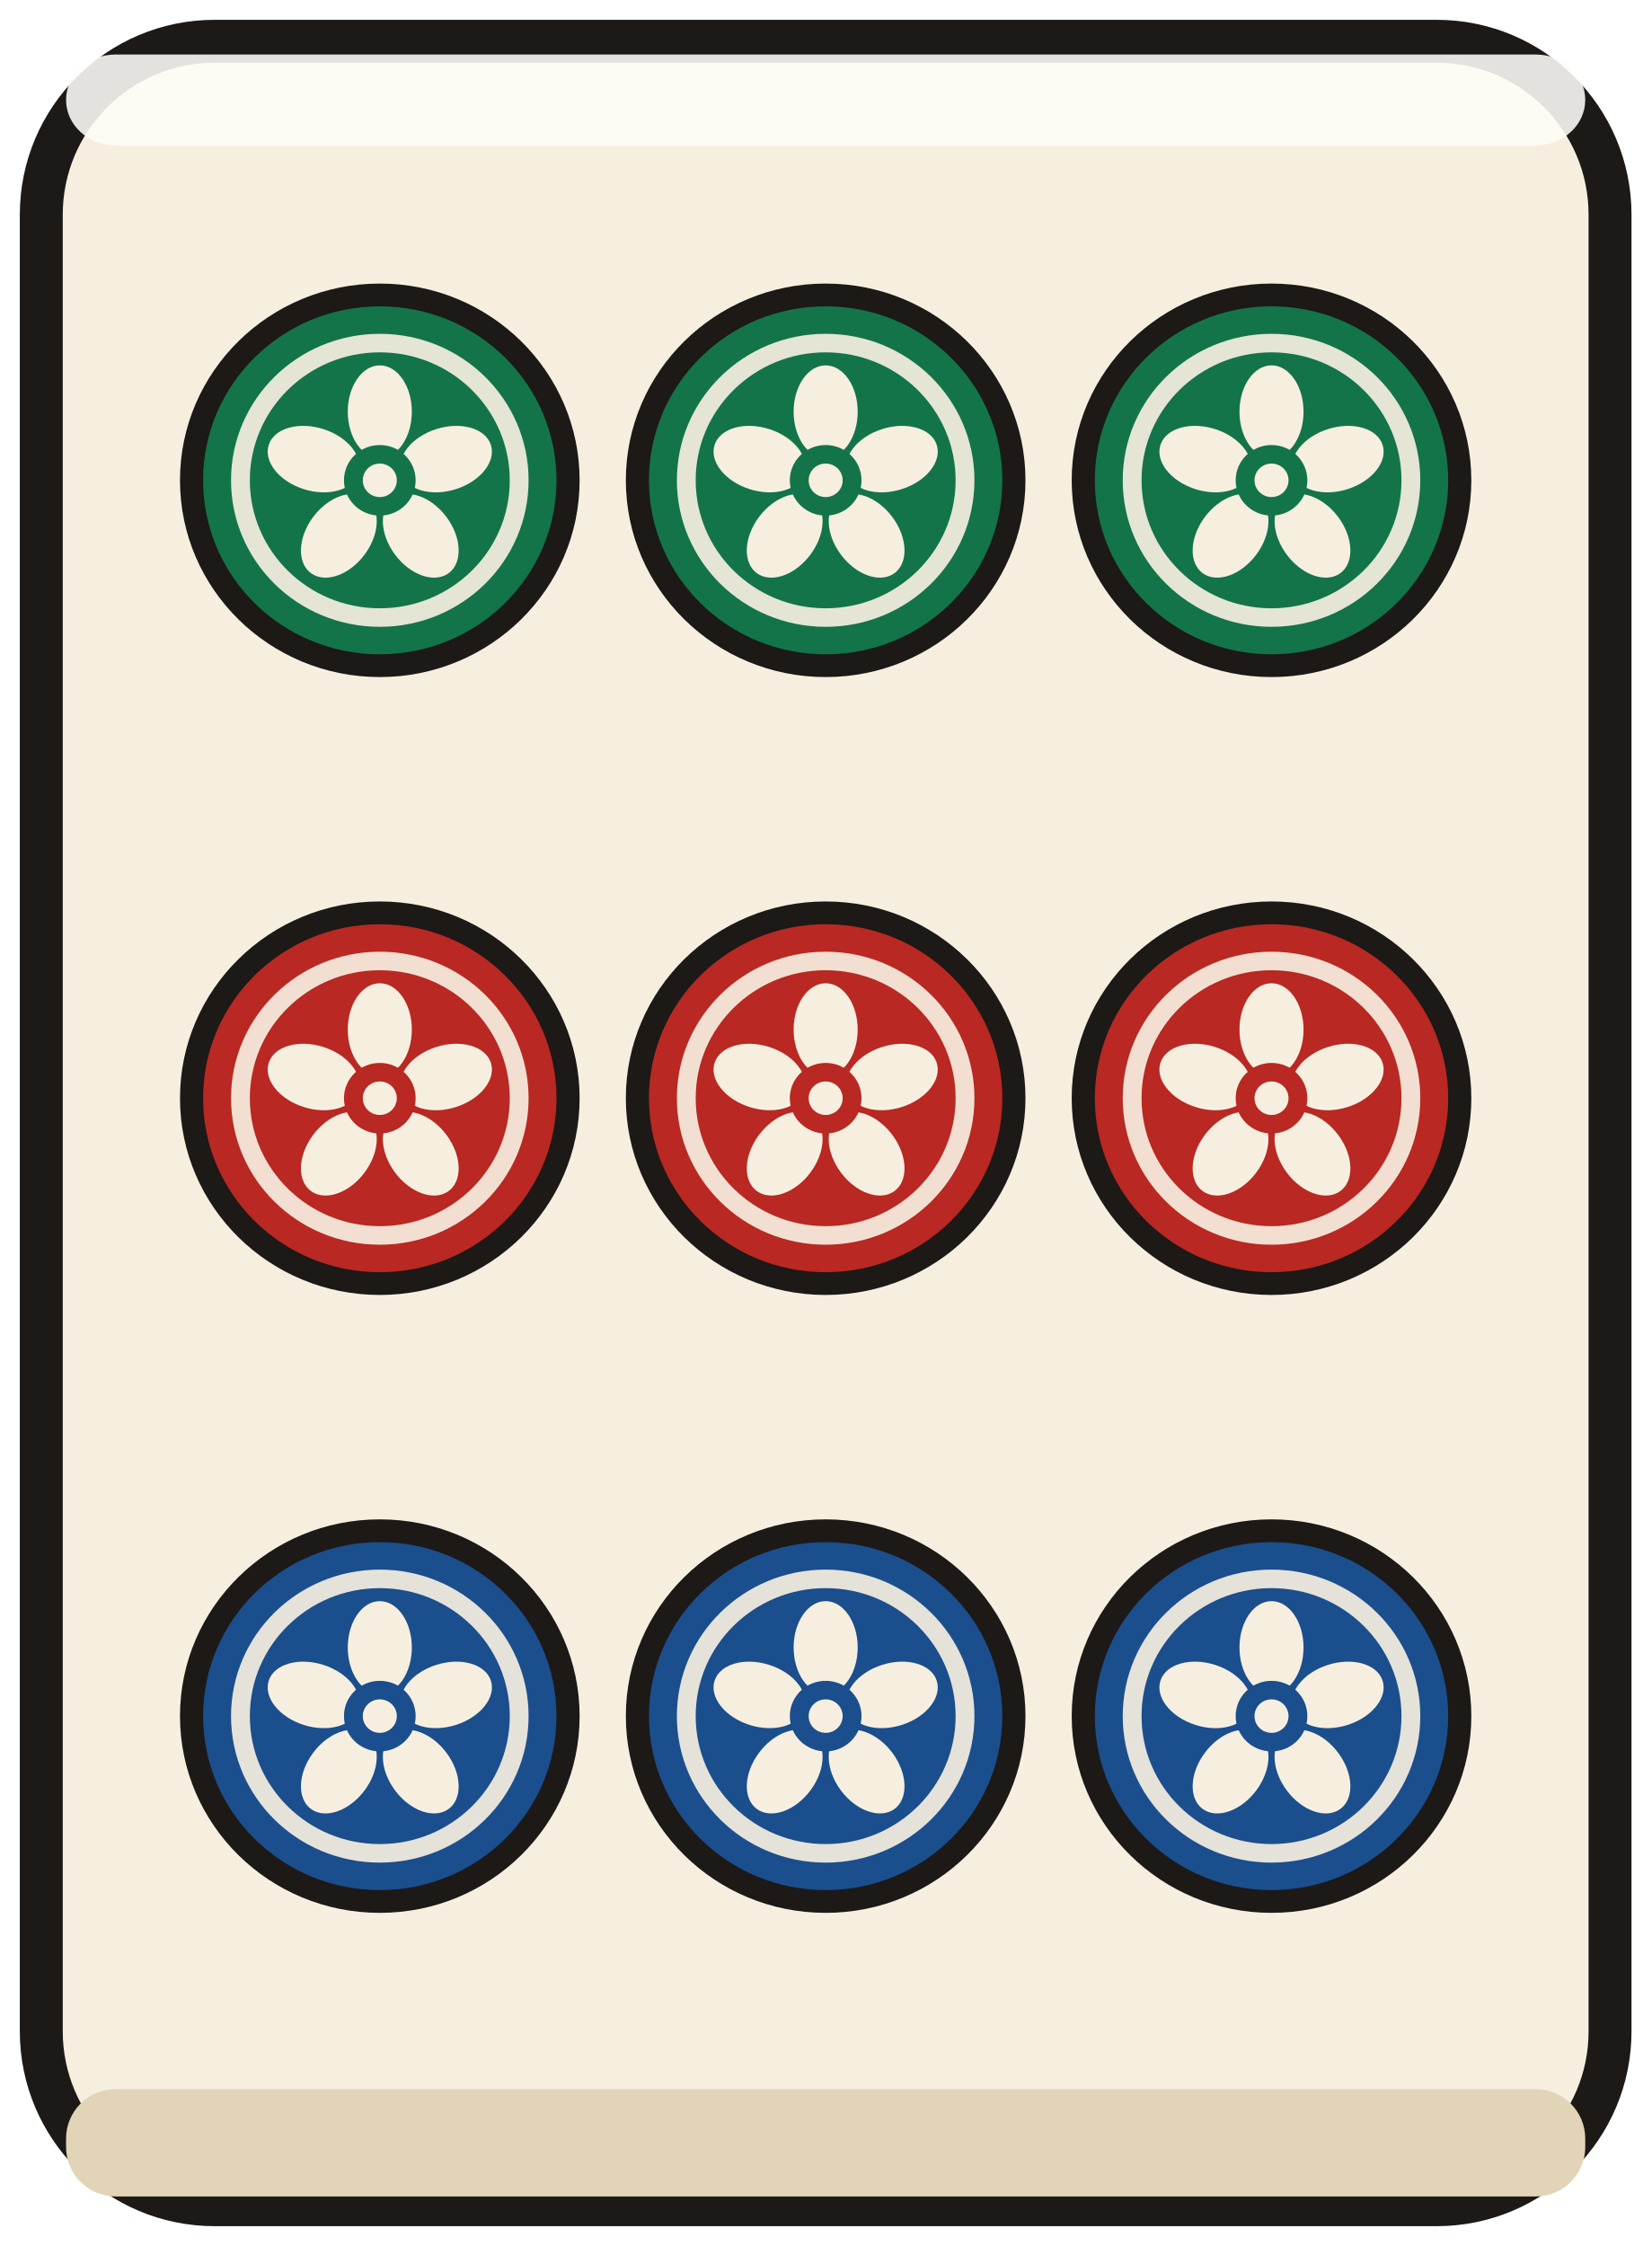
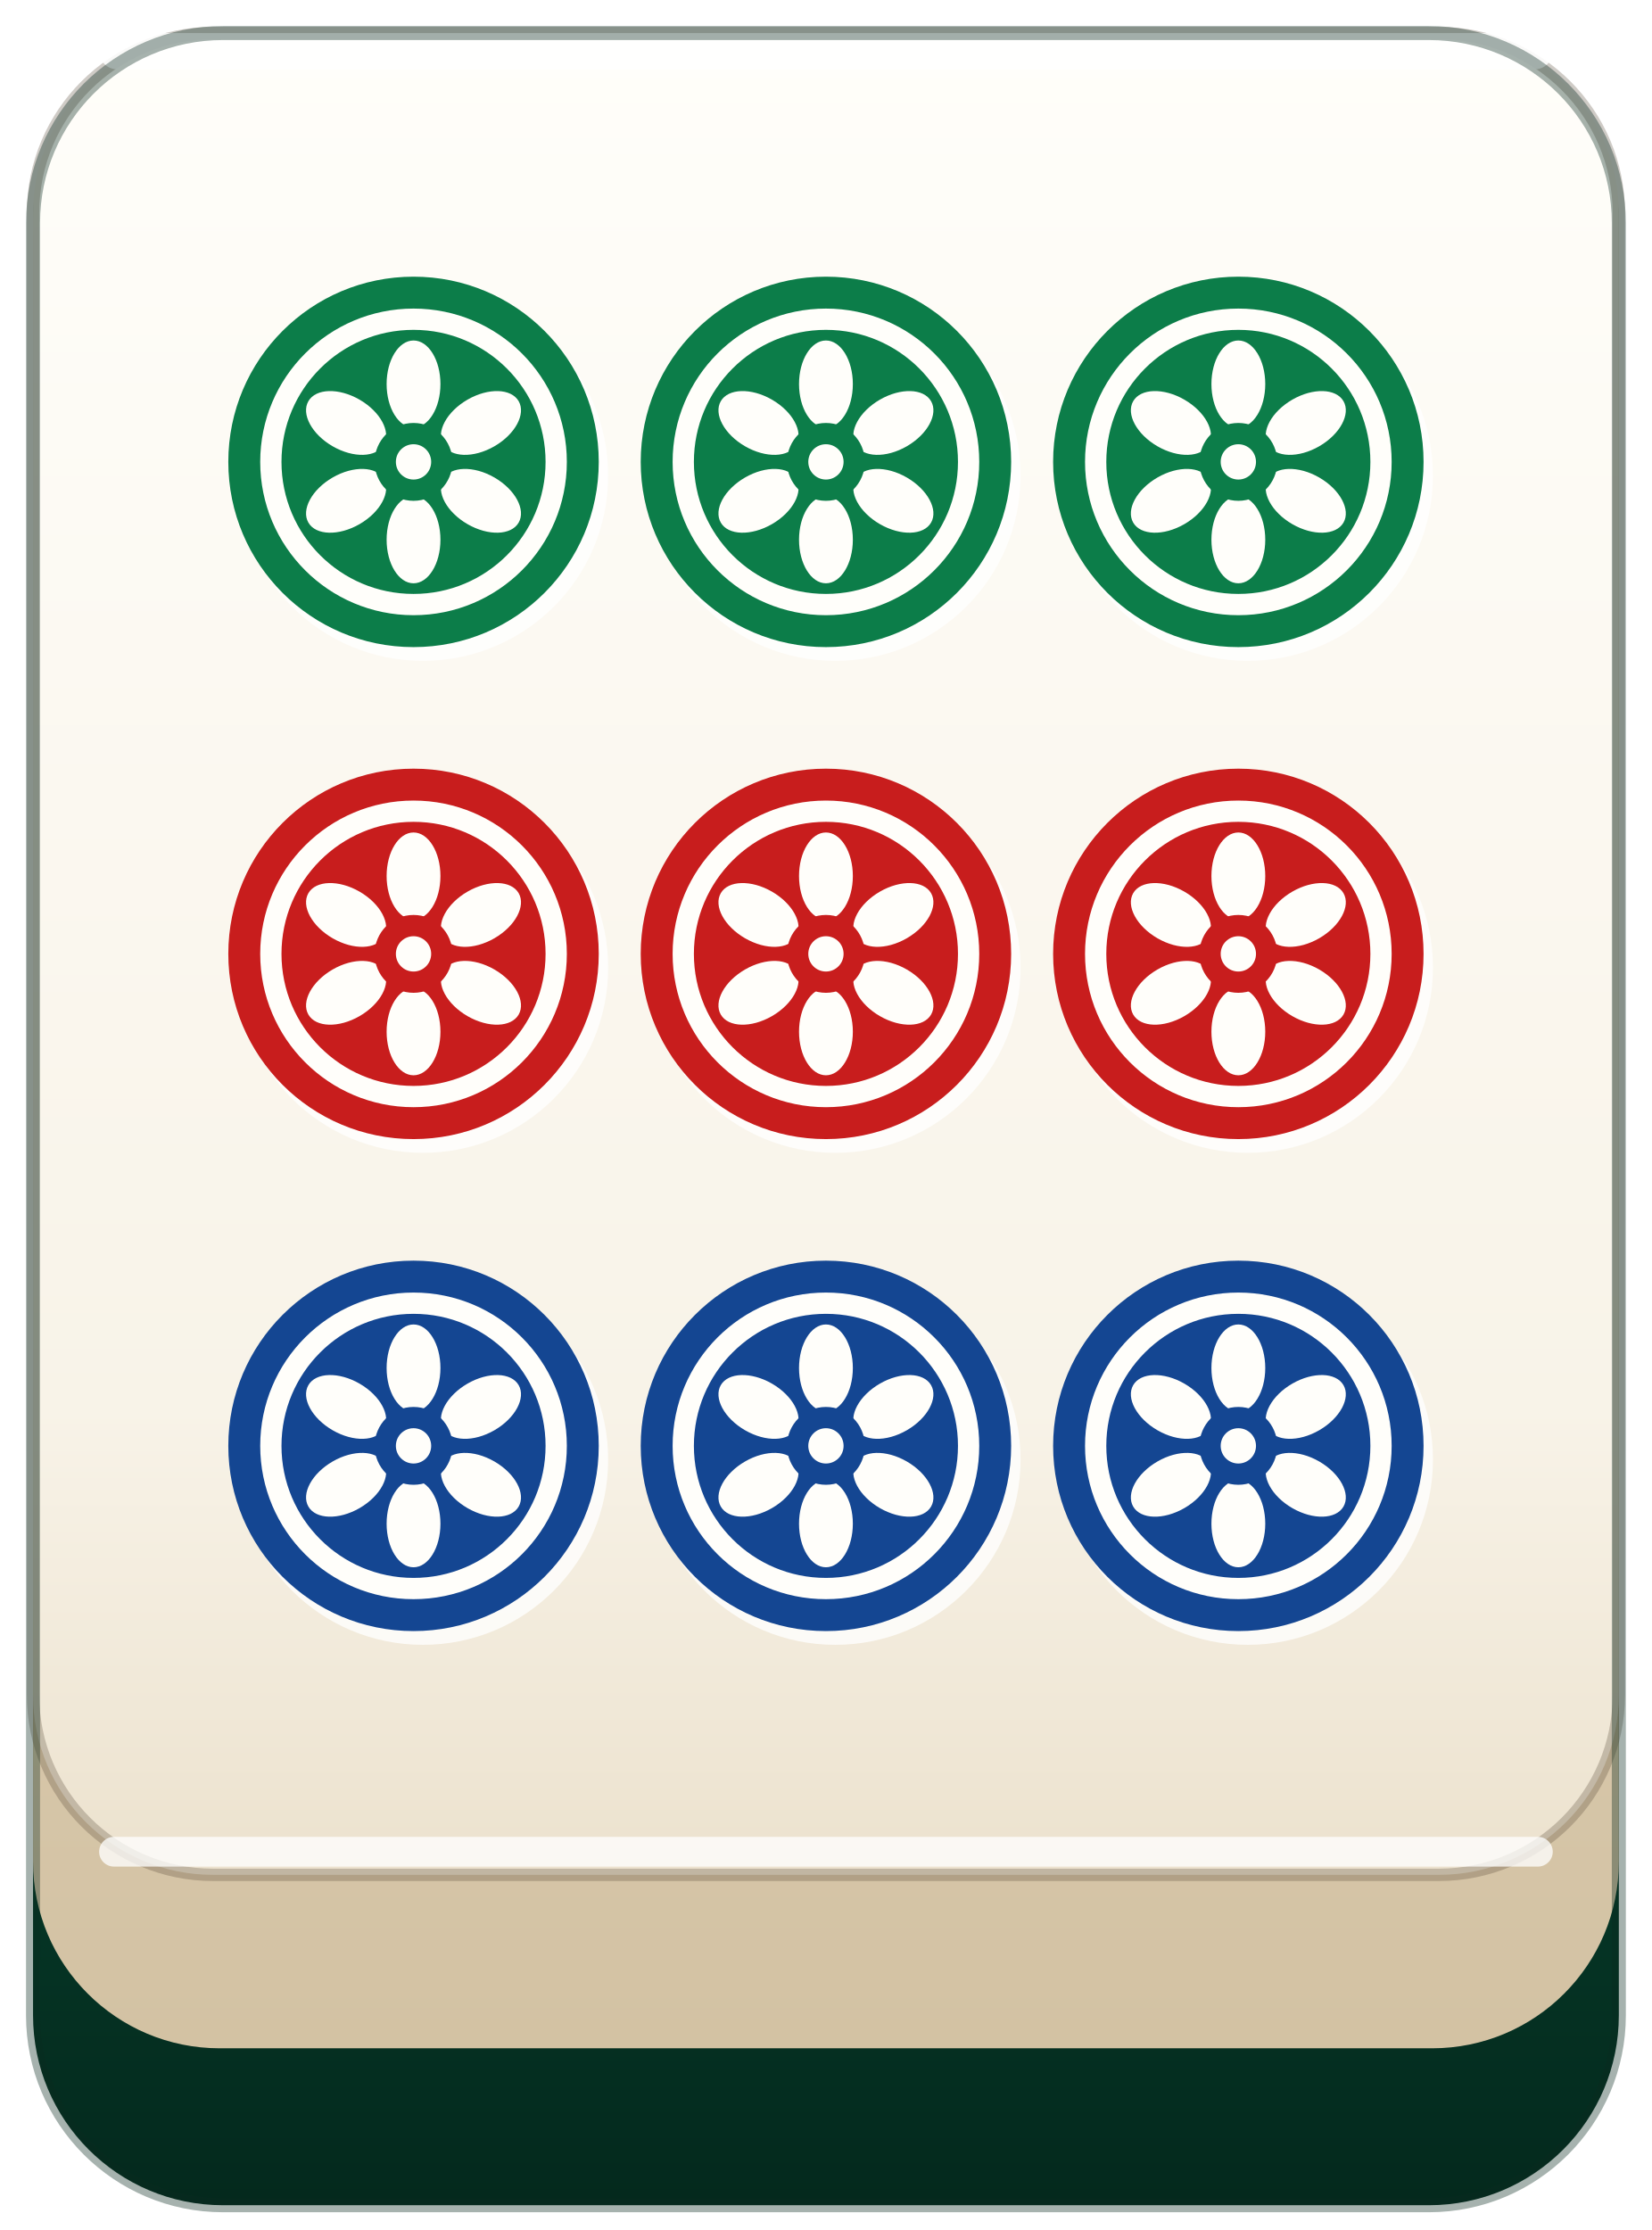
- <svg xmlns="http://www.w3.org/2000/svg" viewBox="0 0 100 136">
-   <rect x="2.5" y="2.5" width="95" height="131" rx="10.5" fill="#F6EFE0" stroke="#1C1917" stroke-width="2.6" />
-   <rect x="4" y="3.3" width="92" height="5.5" rx="3" fill="#FFFDF8" opacity="0.88" />
-   <rect x="4" y="126.5" width="92" height="6.5" rx="3" fill="#E2D4B7" />
-   <g transform="translate(0 2.50) scale(1 0.9846)">
-     <g>
-       <circle cx="23" cy="27" r="11.4" fill="#137449" stroke="#1C1917" stroke-width="1.4" />
-       <circle cx="23" cy="27" r="8.44" fill="none" stroke="#F6EFE0" stroke-width="1.14" opacity="0.92" />
-       <g transform="rotate(0 23 27)">
-         <ellipse cx="23" cy="22.78" rx="1.94" ry="2.85" fill="#F6EFE0" />
-       </g>
-       <g transform="rotate(72 23 27)">
-         <ellipse cx="23" cy="22.78" rx="1.94" ry="2.85" fill="#F6EFE0" />
-       </g>
-       <g transform="rotate(144 23 27)">
-         <ellipse cx="23" cy="22.78" rx="1.94" ry="2.85" fill="#F6EFE0" />
-       </g>
-       <g transform="rotate(216 23 27)">
-         <ellipse cx="23" cy="22.78" rx="1.94" ry="2.85" fill="#F6EFE0" />
-       </g>
-       <g transform="rotate(288 23 27)">
-         <ellipse cx="23" cy="22.78" rx="1.94" ry="2.85" fill="#F6EFE0" />
-       </g>
-       <circle cx="23" cy="27" r="2.17" fill="#137449" />
-       <circle cx="23" cy="27" r="1.03" fill="#F6EFE0" />
-     </g>
-     <g>
-       <circle cx="50" cy="27" r="11.4" fill="#137449" stroke="#1C1917" stroke-width="1.4" />
-       <circle cx="50" cy="27" r="8.44" fill="none" stroke="#F6EFE0" stroke-width="1.14" opacity="0.92" />
-       <g transform="rotate(0 50 27)">
-         <ellipse cx="50" cy="22.78" rx="1.94" ry="2.85" fill="#F6EFE0" />
-       </g>
-       <g transform="rotate(72 50 27)">
-         <ellipse cx="50" cy="22.78" rx="1.94" ry="2.85" fill="#F6EFE0" />
-       </g>
-       <g transform="rotate(144 50 27)">
-         <ellipse cx="50" cy="22.78" rx="1.94" ry="2.85" fill="#F6EFE0" />
-       </g>
-       <g transform="rotate(216 50 27)">
-         <ellipse cx="50" cy="22.78" rx="1.94" ry="2.85" fill="#F6EFE0" />
-       </g>
-       <g transform="rotate(288 50 27)">
-         <ellipse cx="50" cy="22.78" rx="1.94" ry="2.85" fill="#F6EFE0" />
-       </g>
-       <circle cx="50" cy="27" r="2.17" fill="#137449" />
-       <circle cx="50" cy="27" r="1.03" fill="#F6EFE0" />
-     </g>
-     <g>
-       <circle cx="77" cy="27" r="11.4" fill="#137449" stroke="#1C1917" stroke-width="1.4" />
-       <circle cx="77" cy="27" r="8.44" fill="none" stroke="#F6EFE0" stroke-width="1.14" opacity="0.92" />
-       <g transform="rotate(0 77 27)">
-         <ellipse cx="77" cy="22.78" rx="1.94" ry="2.85" fill="#F6EFE0" />
-       </g>
-       <g transform="rotate(72 77 27)">
-         <ellipse cx="77" cy="22.78" rx="1.94" ry="2.85" fill="#F6EFE0" />
-       </g>
-       <g transform="rotate(144 77 27)">
-         <ellipse cx="77" cy="22.78" rx="1.94" ry="2.85" fill="#F6EFE0" />
-       </g>
-       <g transform="rotate(216 77 27)">
-         <ellipse cx="77" cy="22.78" rx="1.94" ry="2.85" fill="#F6EFE0" />
-       </g>
-       <g transform="rotate(288 77 27)">
-         <ellipse cx="77" cy="22.78" rx="1.94" ry="2.85" fill="#F6EFE0" />
-       </g>
-       <circle cx="77" cy="27" r="2.17" fill="#137449" />
-       <circle cx="77" cy="27" r="1.03" fill="#F6EFE0" />
-     </g>
-     <g>
-       <circle cx="23" cy="65" r="11.4" fill="#B92822" stroke="#1C1917" stroke-width="1.4" />
-       <circle cx="23" cy="65" r="8.44" fill="none" stroke="#F6EFE0" stroke-width="1.14" opacity="0.92" />
-       <g transform="rotate(0 23 65)">
-         <ellipse cx="23" cy="60.78" rx="1.94" ry="2.85" fill="#F6EFE0" />
-       </g>
-       <g transform="rotate(72 23 65)">
-         <ellipse cx="23" cy="60.78" rx="1.94" ry="2.85" fill="#F6EFE0" />
-       </g>
-       <g transform="rotate(144 23 65)">
-         <ellipse cx="23" cy="60.78" rx="1.94" ry="2.85" fill="#F6EFE0" />
-       </g>
-       <g transform="rotate(216 23 65)">
-         <ellipse cx="23" cy="60.78" rx="1.94" ry="2.85" fill="#F6EFE0" />
-       </g>
-       <g transform="rotate(288 23 65)">
-         <ellipse cx="23" cy="60.78" rx="1.94" ry="2.85" fill="#F6EFE0" />
-       </g>
-       <circle cx="23" cy="65" r="2.17" fill="#B92822" />
-       <circle cx="23" cy="65" r="1.03" fill="#F6EFE0" />
-     </g>
-     <g>
-       <circle cx="50" cy="65" r="11.4" fill="#B92822" stroke="#1C1917" stroke-width="1.4" />
-       <circle cx="50" cy="65" r="8.44" fill="none" stroke="#F6EFE0" stroke-width="1.14" opacity="0.92" />
-       <g transform="rotate(0 50 65)">
-         <ellipse cx="50" cy="60.78" rx="1.94" ry="2.85" fill="#F6EFE0" />
-       </g>
-       <g transform="rotate(72 50 65)">
-         <ellipse cx="50" cy="60.78" rx="1.94" ry="2.85" fill="#F6EFE0" />
-       </g>
-       <g transform="rotate(144 50 65)">
-         <ellipse cx="50" cy="60.78" rx="1.94" ry="2.85" fill="#F6EFE0" />
-       </g>
-       <g transform="rotate(216 50 65)">
-         <ellipse cx="50" cy="60.78" rx="1.94" ry="2.85" fill="#F6EFE0" />
-       </g>
-       <g transform="rotate(288 50 65)">
-         <ellipse cx="50" cy="60.78" rx="1.94" ry="2.85" fill="#F6EFE0" />
-       </g>
-       <circle cx="50" cy="65" r="2.17" fill="#B92822" />
-       <circle cx="50" cy="65" r="1.03" fill="#F6EFE0" />
-     </g>
-     <g>
-       <circle cx="77" cy="65" r="11.4" fill="#B92822" stroke="#1C1917" stroke-width="1.4" />
-       <circle cx="77" cy="65" r="8.44" fill="none" stroke="#F6EFE0" stroke-width="1.14" opacity="0.92" />
-       <g transform="rotate(0 77 65)">
-         <ellipse cx="77" cy="60.78" rx="1.94" ry="2.85" fill="#F6EFE0" />
-       </g>
-       <g transform="rotate(72 77 65)">
-         <ellipse cx="77" cy="60.78" rx="1.94" ry="2.85" fill="#F6EFE0" />
-       </g>
-       <g transform="rotate(144 77 65)">
-         <ellipse cx="77" cy="60.78" rx="1.94" ry="2.85" fill="#F6EFE0" />
-       </g>
-       <g transform="rotate(216 77 65)">
-         <ellipse cx="77" cy="60.78" rx="1.94" ry="2.85" fill="#F6EFE0" />
-       </g>
-       <g transform="rotate(288 77 65)">
-         <ellipse cx="77" cy="60.78" rx="1.94" ry="2.85" fill="#F6EFE0" />
-       </g>
-       <circle cx="77" cy="65" r="2.17" fill="#B92822" />
-       <circle cx="77" cy="65" r="1.03" fill="#F6EFE0" />
-     </g>
-     <g>
-       <circle cx="23" cy="103" r="11.4" fill="#1B4E8D" stroke="#1C1917" stroke-width="1.4" />
-       <circle cx="23" cy="103" r="8.44" fill="none" stroke="#F6EFE0" stroke-width="1.14" opacity="0.92" />
-       <g transform="rotate(0 23 103)">
-         <ellipse cx="23" cy="98.78" rx="1.94" ry="2.85" fill="#F6EFE0" />
-       </g>
-       <g transform="rotate(72 23 103)">
-         <ellipse cx="23" cy="98.78" rx="1.94" ry="2.85" fill="#F6EFE0" />
-       </g>
-       <g transform="rotate(144 23 103)">
-         <ellipse cx="23" cy="98.78" rx="1.94" ry="2.85" fill="#F6EFE0" />
-       </g>
-       <g transform="rotate(216 23 103)">
-         <ellipse cx="23" cy="98.78" rx="1.94" ry="2.85" fill="#F6EFE0" />
-       </g>
-       <g transform="rotate(288 23 103)">
-         <ellipse cx="23" cy="98.78" rx="1.94" ry="2.85" fill="#F6EFE0" />
-       </g>
-       <circle cx="23" cy="103" r="2.17" fill="#1B4E8D" />
-       <circle cx="23" cy="103" r="1.03" fill="#F6EFE0" />
-     </g>
-     <g>
-       <circle cx="50" cy="103" r="11.4" fill="#1B4E8D" stroke="#1C1917" stroke-width="1.4" />
-       <circle cx="50" cy="103" r="8.44" fill="none" stroke="#F6EFE0" stroke-width="1.14" opacity="0.92" />
-       <g transform="rotate(0 50 103)">
-         <ellipse cx="50" cy="98.78" rx="1.94" ry="2.85" fill="#F6EFE0" />
-       </g>
-       <g transform="rotate(72 50 103)">
-         <ellipse cx="50" cy="98.78" rx="1.94" ry="2.85" fill="#F6EFE0" />
-       </g>
-       <g transform="rotate(144 50 103)">
-         <ellipse cx="50" cy="98.78" rx="1.94" ry="2.85" fill="#F6EFE0" />
-       </g>
-       <g transform="rotate(216 50 103)">
-         <ellipse cx="50" cy="98.78" rx="1.94" ry="2.85" fill="#F6EFE0" />
-       </g>
-       <g transform="rotate(288 50 103)">
-         <ellipse cx="50" cy="98.78" rx="1.94" ry="2.85" fill="#F6EFE0" />
-       </g>
-       <circle cx="50" cy="103" r="2.17" fill="#1B4E8D" />
-       <circle cx="50" cy="103" r="1.03" fill="#F6EFE0" />
-     </g>
-     <g>
-       <circle cx="77" cy="103" r="11.4" fill="#1B4E8D" stroke="#1C1917" stroke-width="1.4" />
-       <circle cx="77" cy="103" r="8.44" fill="none" stroke="#F6EFE0" stroke-width="1.14" opacity="0.92" />
-       <g transform="rotate(0 77 103)">
-         <ellipse cx="77" cy="98.78" rx="1.94" ry="2.85" fill="#F6EFE0" />
-       </g>
-       <g transform="rotate(72 77 103)">
-         <ellipse cx="77" cy="98.78" rx="1.94" ry="2.85" fill="#F6EFE0" />
-       </g>
-       <g transform="rotate(144 77 103)">
-         <ellipse cx="77" cy="98.78" rx="1.94" ry="2.85" fill="#F6EFE0" />
-       </g>
-       <g transform="rotate(216 77 103)">
-         <ellipse cx="77" cy="98.78" rx="1.94" ry="2.85" fill="#F6EFE0" />
-       </g>
-       <g transform="rotate(288 77 103)">
-         <ellipse cx="77" cy="98.78" rx="1.94" ry="2.85" fill="#F6EFE0" />
-       </g>
-       <circle cx="77" cy="103" r="2.17" fill="#1B4E8D" />
-       <circle cx="77" cy="103" r="1.03" fill="#F6EFE0" />
+ <svg xmlns="http://www.w3.org/2000/svg" viewBox="0 0 100 135">
+   <defs>
+     <linearGradient id="ivoryFaceGrad" x1="0" y1="0" x2="0" y2="1">
+       <stop offset="0%" stop-color="#FFFEFA" />
+       <stop offset="75%" stop-color="#F8F3E8" />
+       <stop offset="100%" stop-color="#ECE2CE" />
+     </linearGradient>
+     <linearGradient id="ivoryWallGrad" x1="0" y1="0" x2="0" y2="1">
+       <stop offset="0%" stop-color="#E7DBC5" />
+       <stop offset="100%" stop-color="#D3C2A3" />
+     </linearGradient>
+     <linearGradient id="jadeStandingGrad" x1="0" y1="0" x2="0" y2="1">
+       <stop offset="0%" stop-color="#1EA67A" />
+       <stop offset="18%" stop-color="#0E7A56" />
+       <stop offset="100%" stop-color="#074B34" />
+     </linearGradient>
+     <linearGradient id="jadeBackFaceGrad" x1="0" y1="0" x2="1" y2="1">
+       <stop offset="0%" stop-color="#1EA67A" />
+       <stop offset="50%" stop-color="#0E7A56" />
+       <stop offset="100%" stop-color="#074B34" />
+     </linearGradient>
+     <linearGradient id="jadeLipGrad" x1="0" y1="0" x2="0" y2="1">
+       <stop offset="0%" stop-color="#0E7A56" />
+       <stop offset="60%" stop-color="#074B34" />
+       <stop offset="100%" stop-color="#04291D" />
+     </linearGradient>
+   </defs>
+   <rect x="2" y="2" width="96" height="131.5" rx="11.5" fill="url(#jadeLipGrad)" />
+   <rect x="2" y="2" width="96" height="122.0" rx="11.3" fill="url(#ivoryWallGrad)" />
+   <rect x="2" y="2" width="96" height="111.5" rx="10.9" fill="url(#ivoryFaceGrad)" stroke="rgba(82, 69, 53, 0.28)" stroke-width="0.75" />
+   <rect x="6" y="111.2" width="88" height="1.8" rx="0.9" fill="rgba(255, 255, 255, 0.76)" />
+   <rect x="6" y="2" width="88" height="2.2" rx="1.1" fill="rgba(255, 255, 255, 0.88)" />
+   <rect x="2" y="2" width="96" height="131.5" rx="11.5" fill="none" stroke="rgba(11, 43, 33, 0.36)" stroke-width="0.85" />
+   <g transform="translate(6.20 8.69) scale(0.876)">
+     <g>
+       <circle cx="22.15" cy="22.95" r="12.80" fill="rgba(255, 255, 255, 0.78)" />
+       <circle cx="21.5" cy="22" r="12.80" fill="#0C7D49" />
+       <circle cx="21.5" cy="22" r="9.86" fill="none" stroke="#FFFEFA" stroke-width="1.47" />
+       <g transform="rotate(0 21.5 22)">
+         <ellipse cx="21.5" cy="16.62" rx="1.86" ry="3.01" fill="#FFFEFA" />
+       </g>
+       <g transform="rotate(60 21.5 22)">
+         <ellipse cx="21.5" cy="16.62" rx="1.86" ry="3.01" fill="#FFFEFA" />
+       </g>
+       <g transform="rotate(120 21.5 22)">
+         <ellipse cx="21.5" cy="16.62" rx="1.86" ry="3.01" fill="#FFFEFA" />
+       </g>
+       <g transform="rotate(180 21.5 22)">
+         <ellipse cx="21.5" cy="16.62" rx="1.86" ry="3.01" fill="#FFFEFA" />
+       </g>
+       <g transform="rotate(240 21.5 22)">
+         <ellipse cx="21.5" cy="16.62" rx="1.86" ry="3.01" fill="#FFFEFA" />
+       </g>
+       <g transform="rotate(300 21.5 22)">
+         <ellipse cx="21.5" cy="16.62" rx="1.86" ry="3.01" fill="#FFFEFA" />
+       </g>
+       <circle cx="21.5" cy="22" r="2.69" fill="#0C7D49" />
+       <circle cx="21.5" cy="22" r="1.22" fill="#FFFEFA" />
+     </g>
+     <g>
+       <circle cx="50.65" cy="22.95" r="12.80" fill="rgba(255, 255, 255, 0.78)" />
+       <circle cx="50" cy="22" r="12.80" fill="#0C7D49" />
+       <circle cx="50" cy="22" r="9.86" fill="none" stroke="#FFFEFA" stroke-width="1.47" />
+       <g transform="rotate(0 50 22)">
+         <ellipse cx="50" cy="16.62" rx="1.86" ry="3.01" fill="#FFFEFA" />
+       </g>
+       <g transform="rotate(60 50 22)">
+         <ellipse cx="50" cy="16.62" rx="1.86" ry="3.01" fill="#FFFEFA" />
+       </g>
+       <g transform="rotate(120 50 22)">
+         <ellipse cx="50" cy="16.62" rx="1.86" ry="3.01" fill="#FFFEFA" />
+       </g>
+       <g transform="rotate(180 50 22)">
+         <ellipse cx="50" cy="16.62" rx="1.86" ry="3.01" fill="#FFFEFA" />
+       </g>
+       <g transform="rotate(240 50 22)">
+         <ellipse cx="50" cy="16.62" rx="1.86" ry="3.01" fill="#FFFEFA" />
+       </g>
+       <g transform="rotate(300 50 22)">
+         <ellipse cx="50" cy="16.62" rx="1.86" ry="3.01" fill="#FFFEFA" />
+       </g>
+       <circle cx="50" cy="22" r="2.69" fill="#0C7D49" />
+       <circle cx="50" cy="22" r="1.22" fill="#FFFEFA" />
+     </g>
+     <g>
+       <circle cx="79.15" cy="22.95" r="12.80" fill="rgba(255, 255, 255, 0.78)" />
+       <circle cx="78.5" cy="22" r="12.80" fill="#0C7D49" />
+       <circle cx="78.5" cy="22" r="9.86" fill="none" stroke="#FFFEFA" stroke-width="1.47" />
+       <g transform="rotate(0 78.5 22)">
+         <ellipse cx="78.5" cy="16.62" rx="1.86" ry="3.01" fill="#FFFEFA" />
+       </g>
+       <g transform="rotate(60 78.5 22)">
+         <ellipse cx="78.5" cy="16.62" rx="1.86" ry="3.01" fill="#FFFEFA" />
+       </g>
+       <g transform="rotate(120 78.5 22)">
+         <ellipse cx="78.5" cy="16.62" rx="1.86" ry="3.01" fill="#FFFEFA" />
+       </g>
+       <g transform="rotate(180 78.5 22)">
+         <ellipse cx="78.5" cy="16.62" rx="1.86" ry="3.01" fill="#FFFEFA" />
+       </g>
+       <g transform="rotate(240 78.5 22)">
+         <ellipse cx="78.5" cy="16.62" rx="1.86" ry="3.01" fill="#FFFEFA" />
+       </g>
+       <g transform="rotate(300 78.5 22)">
+         <ellipse cx="78.5" cy="16.62" rx="1.86" ry="3.01" fill="#FFFEFA" />
+       </g>
+       <circle cx="78.5" cy="22" r="2.69" fill="#0C7D49" />
+       <circle cx="78.5" cy="22" r="1.22" fill="#FFFEFA" />
+     </g>
+     <g>
+       <circle cx="22.15" cy="56.95" r="12.80" fill="rgba(255, 255, 255, 0.78)" />
+       <circle cx="21.5" cy="56" r="12.80" fill="#C81D1D" />
+       <circle cx="21.5" cy="56" r="9.86" fill="none" stroke="#FFFEFA" stroke-width="1.47" />
+       <g transform="rotate(0 21.5 56)">
+         <ellipse cx="21.5" cy="50.62" rx="1.86" ry="3.01" fill="#FFFEFA" />
+       </g>
+       <g transform="rotate(60 21.5 56)">
+         <ellipse cx="21.5" cy="50.62" rx="1.86" ry="3.01" fill="#FFFEFA" />
+       </g>
+       <g transform="rotate(120 21.5 56)">
+         <ellipse cx="21.5" cy="50.62" rx="1.86" ry="3.01" fill="#FFFEFA" />
+       </g>
+       <g transform="rotate(180 21.5 56)">
+         <ellipse cx="21.5" cy="50.62" rx="1.86" ry="3.01" fill="#FFFEFA" />
+       </g>
+       <g transform="rotate(240 21.5 56)">
+         <ellipse cx="21.5" cy="50.62" rx="1.86" ry="3.01" fill="#FFFEFA" />
+       </g>
+       <g transform="rotate(300 21.5 56)">
+         <ellipse cx="21.5" cy="50.62" rx="1.86" ry="3.01" fill="#FFFEFA" />
+       </g>
+       <circle cx="21.5" cy="56" r="2.69" fill="#C81D1D" />
+       <circle cx="21.5" cy="56" r="1.22" fill="#FFFEFA" />
+     </g>
+     <g>
+       <circle cx="50.65" cy="56.95" r="12.80" fill="rgba(255, 255, 255, 0.78)" />
+       <circle cx="50" cy="56" r="12.80" fill="#C81D1D" />
+       <circle cx="50" cy="56" r="9.86" fill="none" stroke="#FFFEFA" stroke-width="1.47" />
+       <g transform="rotate(0 50 56)">
+         <ellipse cx="50" cy="50.62" rx="1.86" ry="3.01" fill="#FFFEFA" />
+       </g>
+       <g transform="rotate(60 50 56)">
+         <ellipse cx="50" cy="50.62" rx="1.86" ry="3.01" fill="#FFFEFA" />
+       </g>
+       <g transform="rotate(120 50 56)">
+         <ellipse cx="50" cy="50.62" rx="1.86" ry="3.01" fill="#FFFEFA" />
+       </g>
+       <g transform="rotate(180 50 56)">
+         <ellipse cx="50" cy="50.62" rx="1.86" ry="3.01" fill="#FFFEFA" />
+       </g>
+       <g transform="rotate(240 50 56)">
+         <ellipse cx="50" cy="50.62" rx="1.86" ry="3.01" fill="#FFFEFA" />
+       </g>
+       <g transform="rotate(300 50 56)">
+         <ellipse cx="50" cy="50.62" rx="1.86" ry="3.01" fill="#FFFEFA" />
+       </g>
+       <circle cx="50" cy="56" r="2.69" fill="#C81D1D" />
+       <circle cx="50" cy="56" r="1.22" fill="#FFFEFA" />
+     </g>
+     <g>
+       <circle cx="79.15" cy="56.95" r="12.80" fill="rgba(255, 255, 255, 0.78)" />
+       <circle cx="78.5" cy="56" r="12.80" fill="#C81D1D" />
+       <circle cx="78.5" cy="56" r="9.86" fill="none" stroke="#FFFEFA" stroke-width="1.47" />
+       <g transform="rotate(0 78.5 56)">
+         <ellipse cx="78.5" cy="50.62" rx="1.86" ry="3.01" fill="#FFFEFA" />
+       </g>
+       <g transform="rotate(60 78.5 56)">
+         <ellipse cx="78.5" cy="50.62" rx="1.86" ry="3.01" fill="#FFFEFA" />
+       </g>
+       <g transform="rotate(120 78.5 56)">
+         <ellipse cx="78.5" cy="50.62" rx="1.86" ry="3.01" fill="#FFFEFA" />
+       </g>
+       <g transform="rotate(180 78.5 56)">
+         <ellipse cx="78.5" cy="50.62" rx="1.86" ry="3.01" fill="#FFFEFA" />
+       </g>
+       <g transform="rotate(240 78.5 56)">
+         <ellipse cx="78.5" cy="50.62" rx="1.86" ry="3.01" fill="#FFFEFA" />
+       </g>
+       <g transform="rotate(300 78.5 56)">
+         <ellipse cx="78.5" cy="50.62" rx="1.86" ry="3.01" fill="#FFFEFA" />
+       </g>
+       <circle cx="78.5" cy="56" r="2.69" fill="#C81D1D" />
+       <circle cx="78.5" cy="56" r="1.22" fill="#FFFEFA" />
+     </g>
+     <g>
+       <circle cx="22.15" cy="90.95" r="12.80" fill="rgba(255, 255, 255, 0.78)" />
+       <circle cx="21.5" cy="90" r="12.80" fill="#144692" />
+       <circle cx="21.5" cy="90" r="9.86" fill="none" stroke="#FFFEFA" stroke-width="1.47" />
+       <g transform="rotate(0 21.5 90)">
+         <ellipse cx="21.5" cy="84.62" rx="1.86" ry="3.01" fill="#FFFEFA" />
+       </g>
+       <g transform="rotate(60 21.5 90)">
+         <ellipse cx="21.5" cy="84.62" rx="1.86" ry="3.01" fill="#FFFEFA" />
+       </g>
+       <g transform="rotate(120 21.5 90)">
+         <ellipse cx="21.5" cy="84.62" rx="1.86" ry="3.01" fill="#FFFEFA" />
+       </g>
+       <g transform="rotate(180 21.5 90)">
+         <ellipse cx="21.5" cy="84.62" rx="1.86" ry="3.01" fill="#FFFEFA" />
+       </g>
+       <g transform="rotate(240 21.5 90)">
+         <ellipse cx="21.5" cy="84.62" rx="1.86" ry="3.01" fill="#FFFEFA" />
+       </g>
+       <g transform="rotate(300 21.5 90)">
+         <ellipse cx="21.5" cy="84.62" rx="1.86" ry="3.01" fill="#FFFEFA" />
+       </g>
+       <circle cx="21.5" cy="90" r="2.69" fill="#144692" />
+       <circle cx="21.5" cy="90" r="1.22" fill="#FFFEFA" />
+     </g>
+     <g>
+       <circle cx="50.65" cy="90.95" r="12.80" fill="rgba(255, 255, 255, 0.78)" />
+       <circle cx="50" cy="90" r="12.80" fill="#144692" />
+       <circle cx="50" cy="90" r="9.86" fill="none" stroke="#FFFEFA" stroke-width="1.47" />
+       <g transform="rotate(0 50 90)">
+         <ellipse cx="50" cy="84.62" rx="1.86" ry="3.01" fill="#FFFEFA" />
+       </g>
+       <g transform="rotate(60 50 90)">
+         <ellipse cx="50" cy="84.62" rx="1.86" ry="3.01" fill="#FFFEFA" />
+       </g>
+       <g transform="rotate(120 50 90)">
+         <ellipse cx="50" cy="84.62" rx="1.86" ry="3.01" fill="#FFFEFA" />
+       </g>
+       <g transform="rotate(180 50 90)">
+         <ellipse cx="50" cy="84.62" rx="1.86" ry="3.01" fill="#FFFEFA" />
+       </g>
+       <g transform="rotate(240 50 90)">
+         <ellipse cx="50" cy="84.62" rx="1.86" ry="3.01" fill="#FFFEFA" />
+       </g>
+       <g transform="rotate(300 50 90)">
+         <ellipse cx="50" cy="84.62" rx="1.86" ry="3.01" fill="#FFFEFA" />
+       </g>
+       <circle cx="50" cy="90" r="2.69" fill="#144692" />
+       <circle cx="50" cy="90" r="1.22" fill="#FFFEFA" />
+     </g>
+     <g>
+       <circle cx="79.15" cy="90.95" r="12.80" fill="rgba(255, 255, 255, 0.78)" />
+       <circle cx="78.5" cy="90" r="12.80" fill="#144692" />
+       <circle cx="78.5" cy="90" r="9.86" fill="none" stroke="#FFFEFA" stroke-width="1.47" />
+       <g transform="rotate(0 78.5 90)">
+         <ellipse cx="78.5" cy="84.62" rx="1.86" ry="3.01" fill="#FFFEFA" />
+       </g>
+       <g transform="rotate(60 78.5 90)">
+         <ellipse cx="78.5" cy="84.62" rx="1.86" ry="3.01" fill="#FFFEFA" />
+       </g>
+       <g transform="rotate(120 78.5 90)">
+         <ellipse cx="78.5" cy="84.62" rx="1.86" ry="3.01" fill="#FFFEFA" />
+       </g>
+       <g transform="rotate(180 78.5 90)">
+         <ellipse cx="78.5" cy="84.62" rx="1.86" ry="3.01" fill="#FFFEFA" />
+       </g>
+       <g transform="rotate(240 78.5 90)">
+         <ellipse cx="78.5" cy="84.62" rx="1.86" ry="3.01" fill="#FFFEFA" />
+       </g>
+       <g transform="rotate(300 78.5 90)">
+         <ellipse cx="78.5" cy="84.62" rx="1.86" ry="3.01" fill="#FFFEFA" />
+       </g>
+       <circle cx="78.5" cy="90" r="2.69" fill="#144692" />
+       <circle cx="78.5" cy="90" r="1.22" fill="#FFFEFA" />
    </g>
  </g>
</svg>
